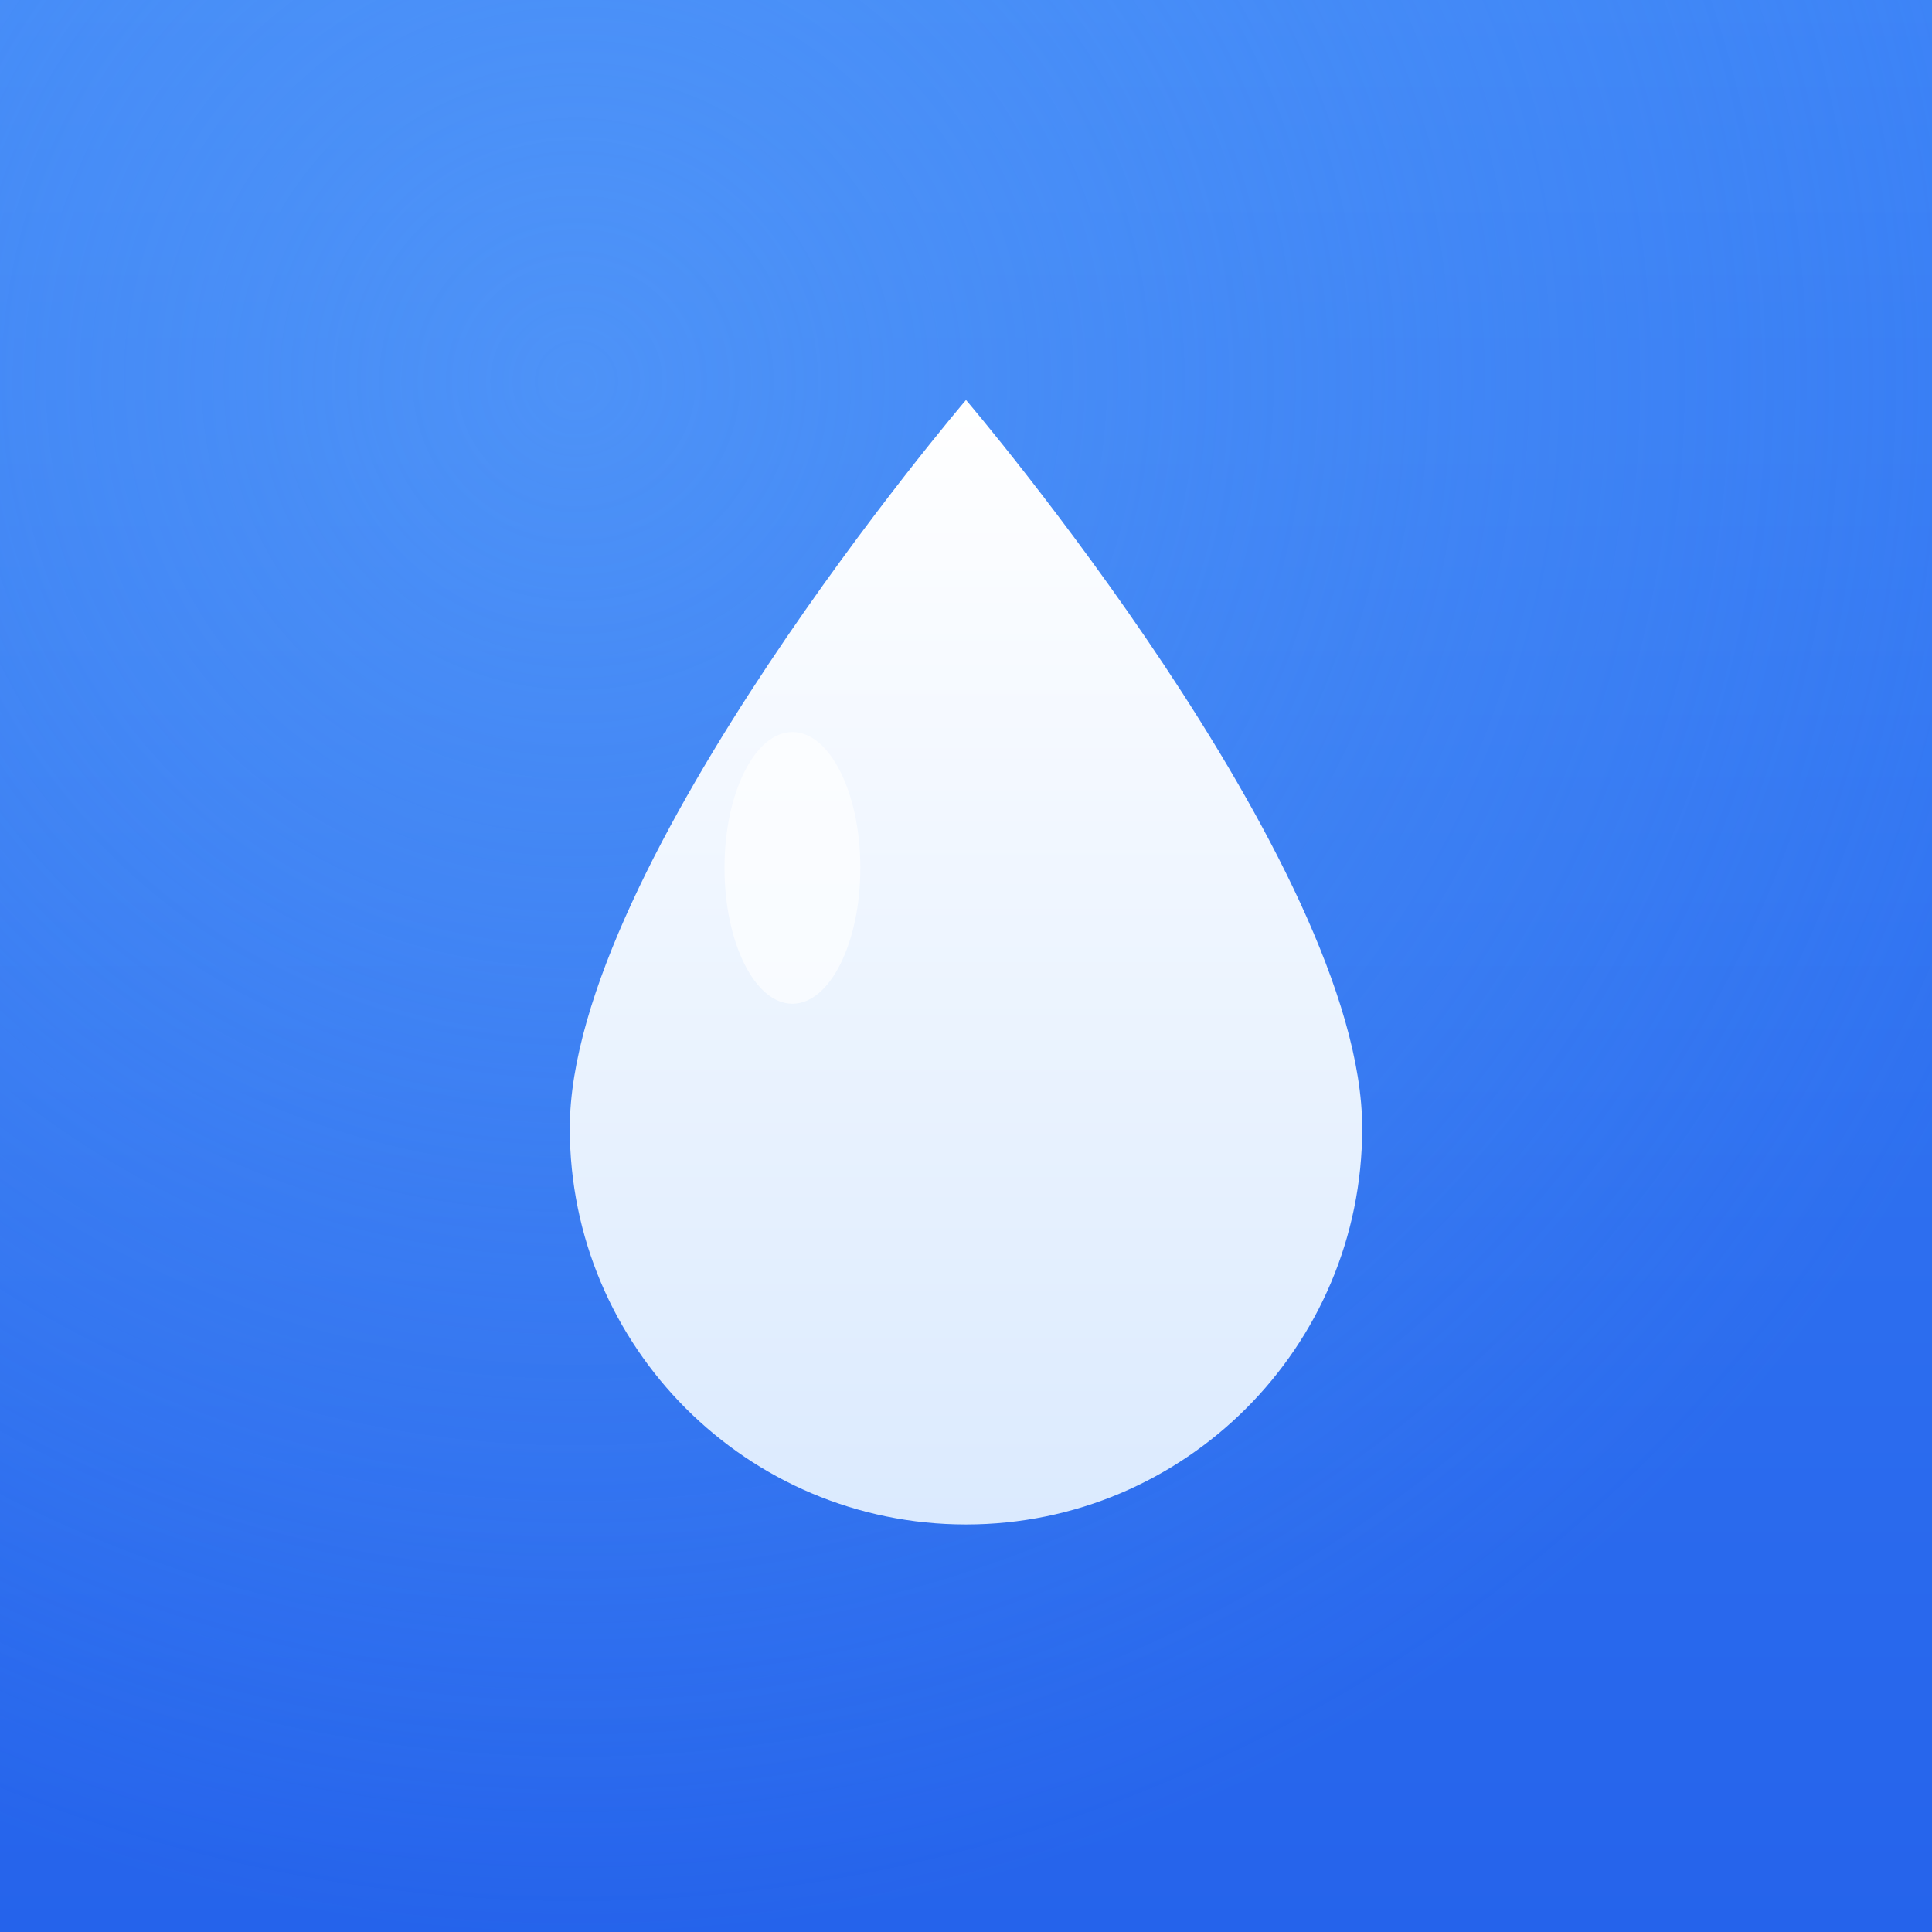
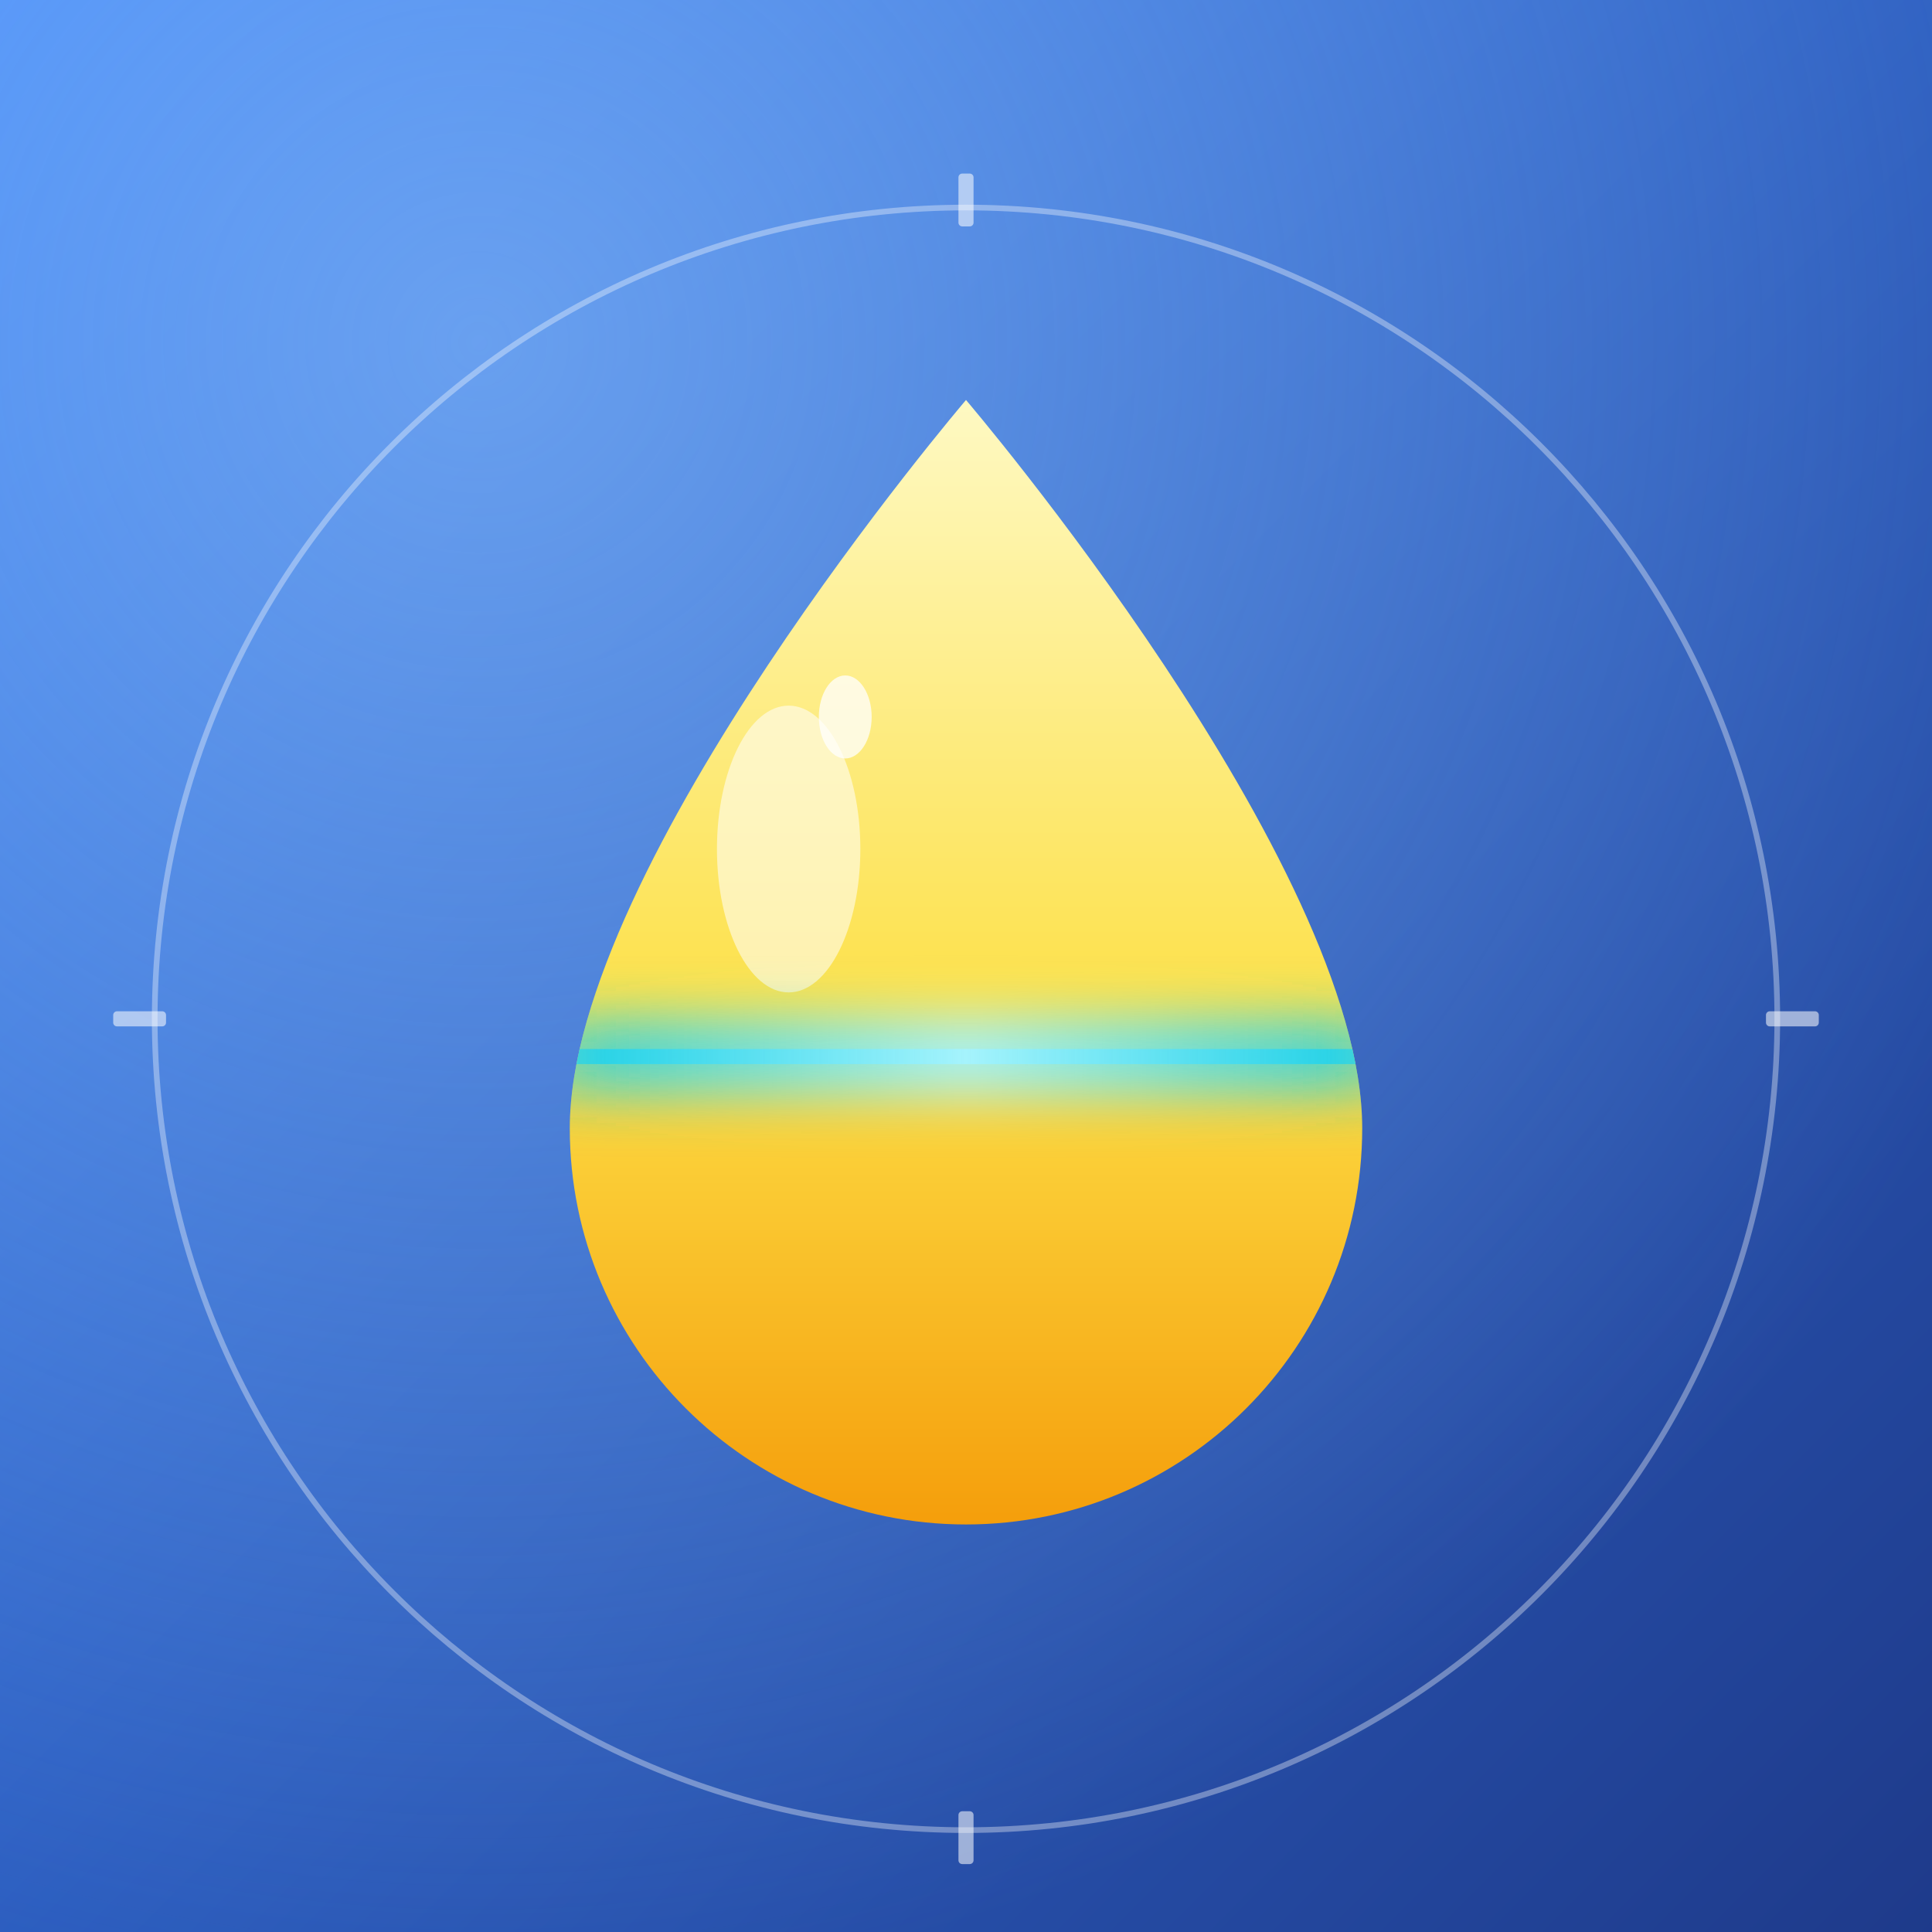
<svg xmlns="http://www.w3.org/2000/svg" viewBox="0 0 1024 1024">
  <defs>
-     <linearGradient id="bg" x1="0" y1="0" x2="0" y2="1">
+     <linearGradient id="bg" x1="0" y1="0" x2="1" y2="1">
      <stop offset="0" stop-color="#3B82F6" />
-       <stop offset="1" stop-color="#2563EB" />
+       <stop offset="1" stop-color="#1E3A8A" />
    </linearGradient>
-     <radialGradient id="bgGlow" cx="0.3" cy="0.2" r="0.8">
-       <stop offset="0" stop-color="#60A5FA" stop-opacity="0.55" />
-       <stop offset="1" stop-color="#60A5FA" stop-opacity="0" />
+     <radialGradient id="bgGlow" cx="0.25" cy="0.18" r="0.85">
+       <stop offset="0" stop-color="#93C5FD" stop-opacity="0.55" />
+       <stop offset="1" stop-color="#93C5FD" stop-opacity="0" />
    </radialGradient>
    <linearGradient id="drop" x1="0" y1="0" x2="0" y2="1">
-       <stop offset="0" stop-color="#FFFFFF" />
-       <stop offset="1" stop-color="#DBEAFE" />
+       <stop offset="0" stop-color="#FEF9C3" />
+       <stop offset="0.55" stop-color="#FDE047" />
+       <stop offset="1" stop-color="#F59E0B" />
    </linearGradient>
+     <linearGradient id="scan" x1="0" y1="0" x2="1" y2="0">
+       <stop offset="0" stop-color="#22D3EE" stop-opacity="0" />
+       <stop offset="0.15" stop-color="#22D3EE" stop-opacity="0.85" />
+       <stop offset="0.5" stop-color="#A5F3FC" stop-opacity="1" />
+       <stop offset="0.85" stop-color="#22D3EE" stop-opacity="0.85" />
+       <stop offset="1" stop-color="#22D3EE" stop-opacity="0" />
+     </linearGradient>
+     <filter id="scanBloom" x="-20%" y="-200%" width="140%" height="500%">
+       <feGaussianBlur stdDeviation="14" />
+     </filter>
+     <clipPath id="dropClip">
+       <path d="M 512 212 C 512 212 302 458 302 598 A 210 210 0 1 0 722 598 C 722 458 512 212 512 212 Z" />
+     </clipPath>
  </defs>
  <rect width="1024" height="1024" fill="url(#bg)" />
  <rect width="1024" height="1024" fill="url(#bgGlow)" />
+   <g opacity="0.35" fill="none" stroke="#FFFFFF" stroke-width="3">
+     <circle cx="512" cy="540" r="430" />
+   </g>
+   <g fill="#FFFFFF" opacity="0.55">
+     <rect x="508" y="92" width="8" height="28" rx="2" />
+     <rect x="508" y="960" width="8" height="28" rx="2" />
+     <rect x="60" y="536" width="28" height="8" rx="2" />
+     <rect x="936" y="536" width="28" height="8" rx="2" />
+   </g>
  <path d="M 512 212 C 512 212 302 458 302 598 A 210 210 0 1 0 722 598 C 722 458 512 212 512 212 Z" fill="url(#drop)" />
-   <ellipse cx="420" cy="460" rx="36" ry="72" fill="#FFFFFF" opacity="0.65" />
+   <ellipse cx="418" cy="450" rx="38" ry="76" fill="#FFFFFF" opacity="0.55" />
+   <ellipse cx="448" cy="380" rx="14" ry="22" fill="#FFFFFF" opacity="0.75" />
+   <g clip-path="url(#dropClip)">
+     <rect x="240" y="540" width="544" height="40" fill="url(#scan)" filter="url(#scanBloom)" />
+     <rect x="240" y="556" width="544" height="8" fill="url(#scan)" />
+   </g>
</svg>
